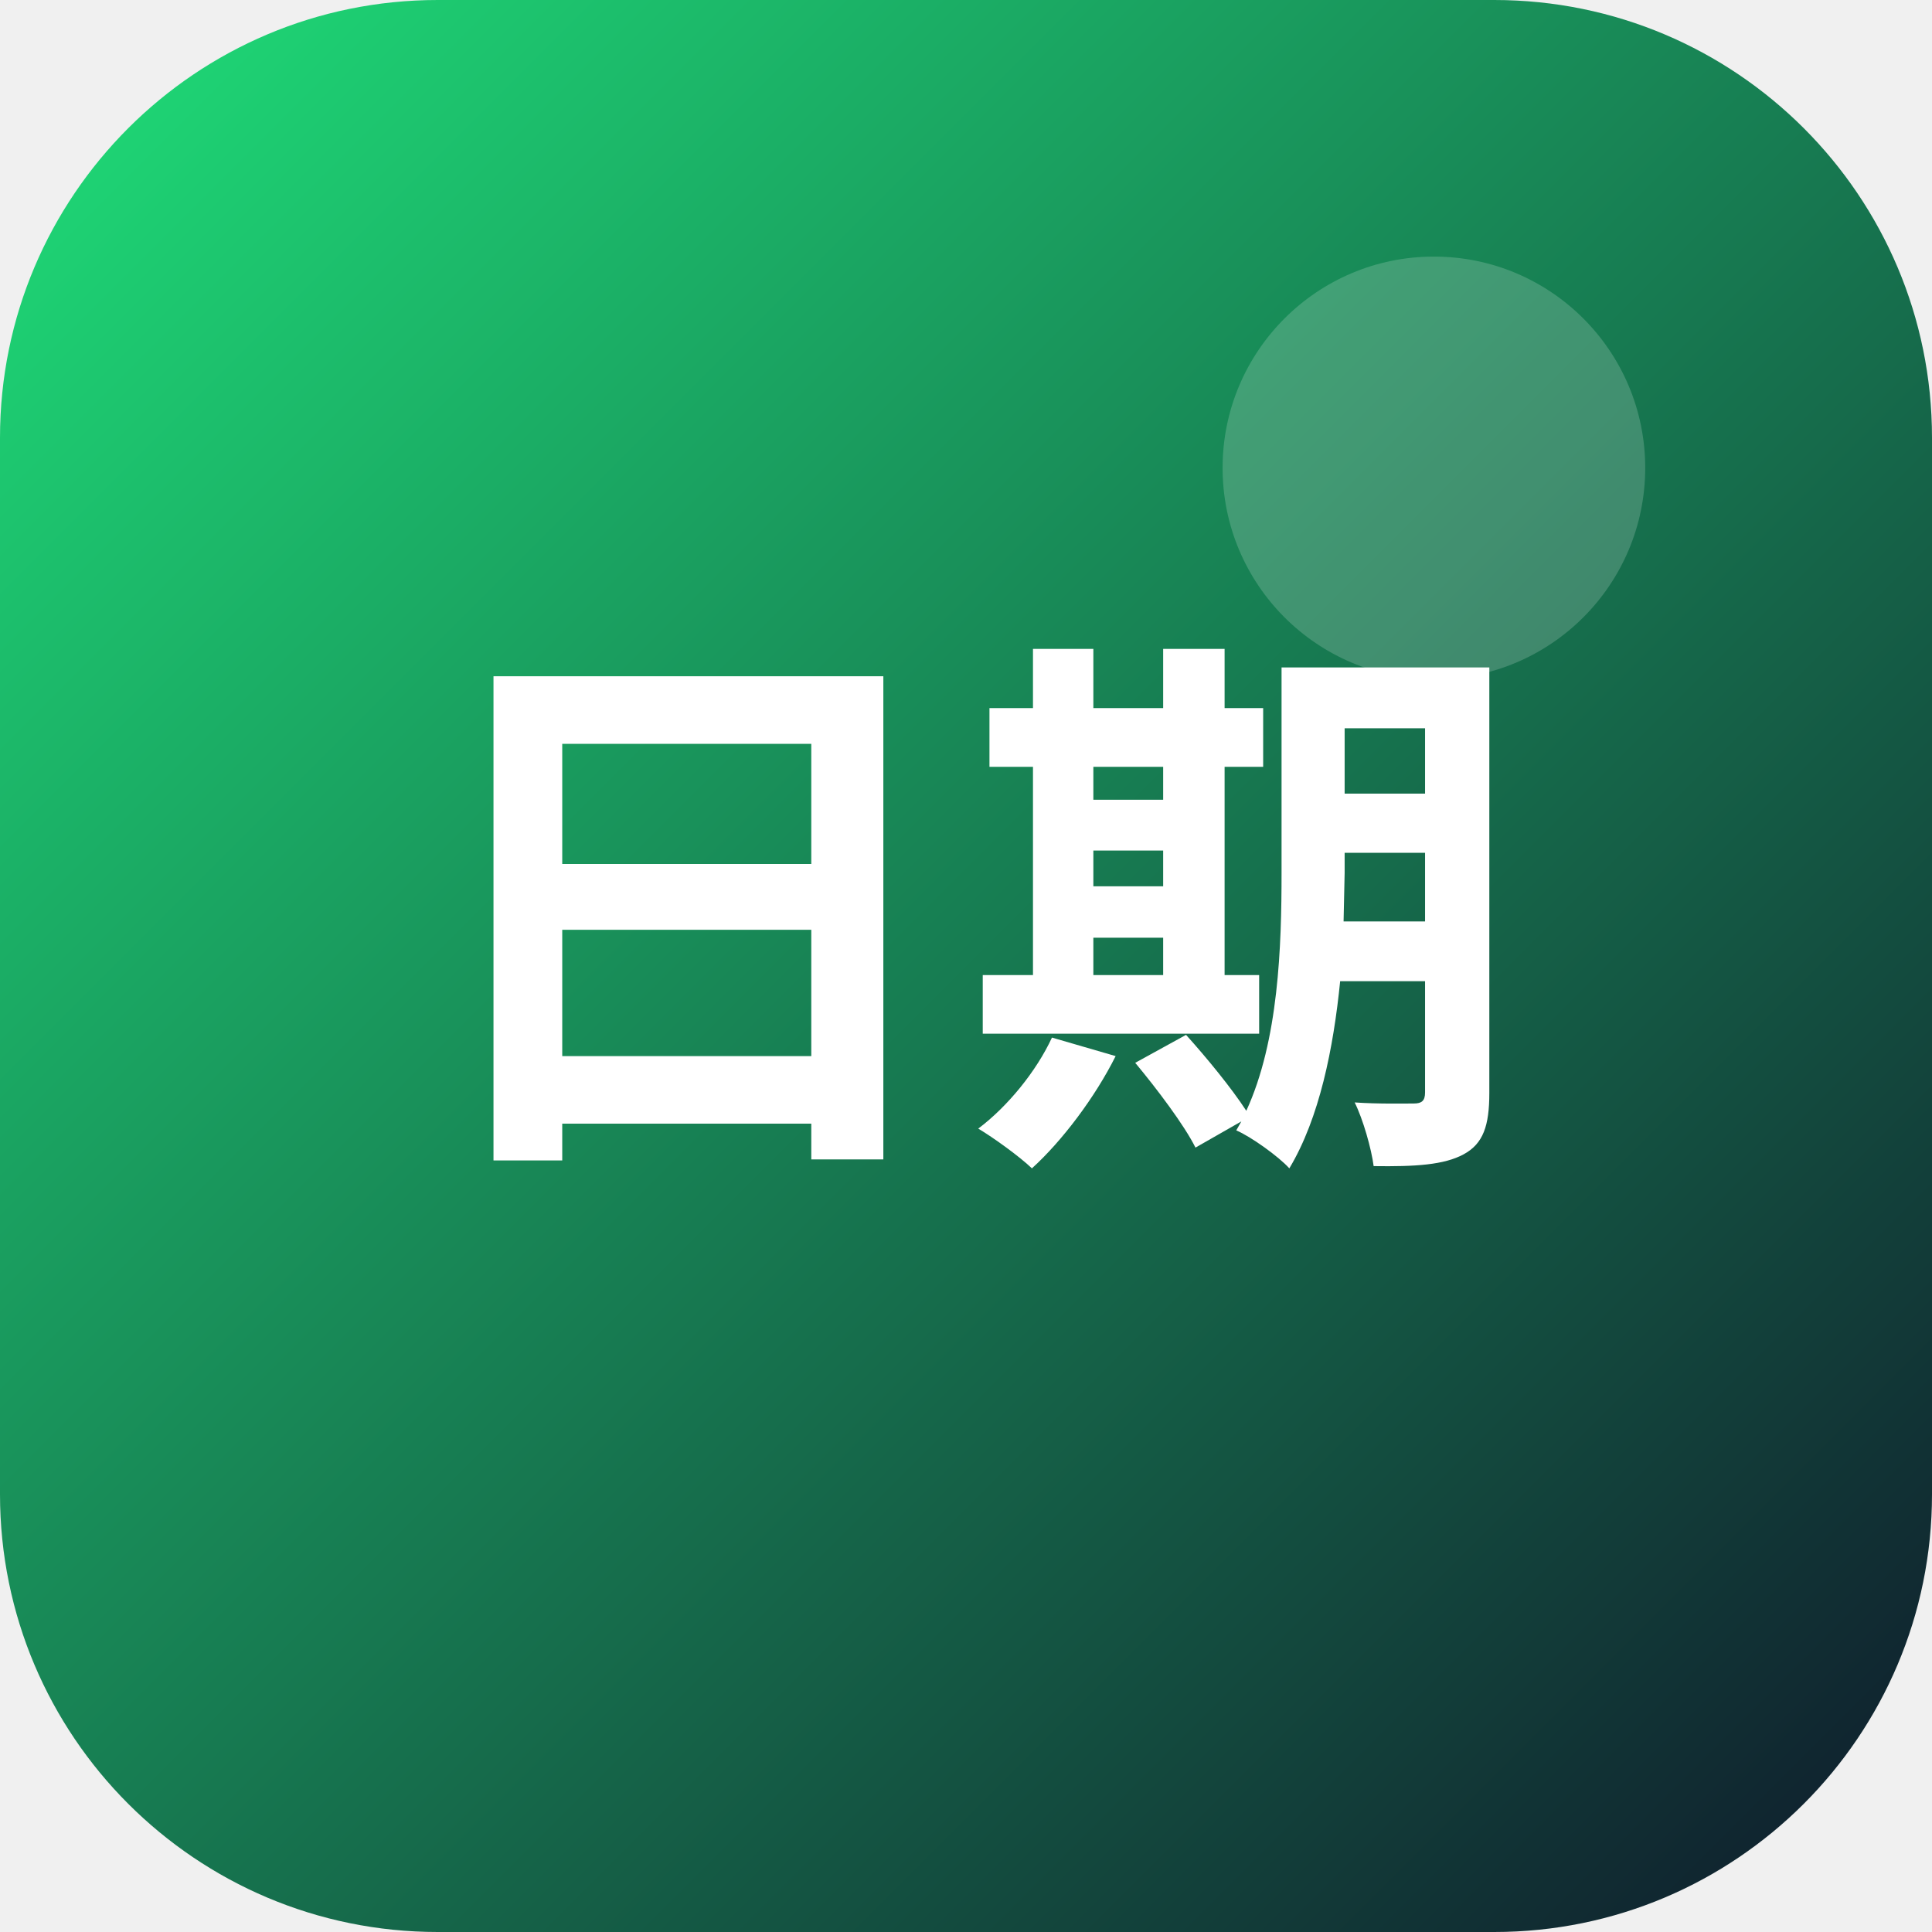
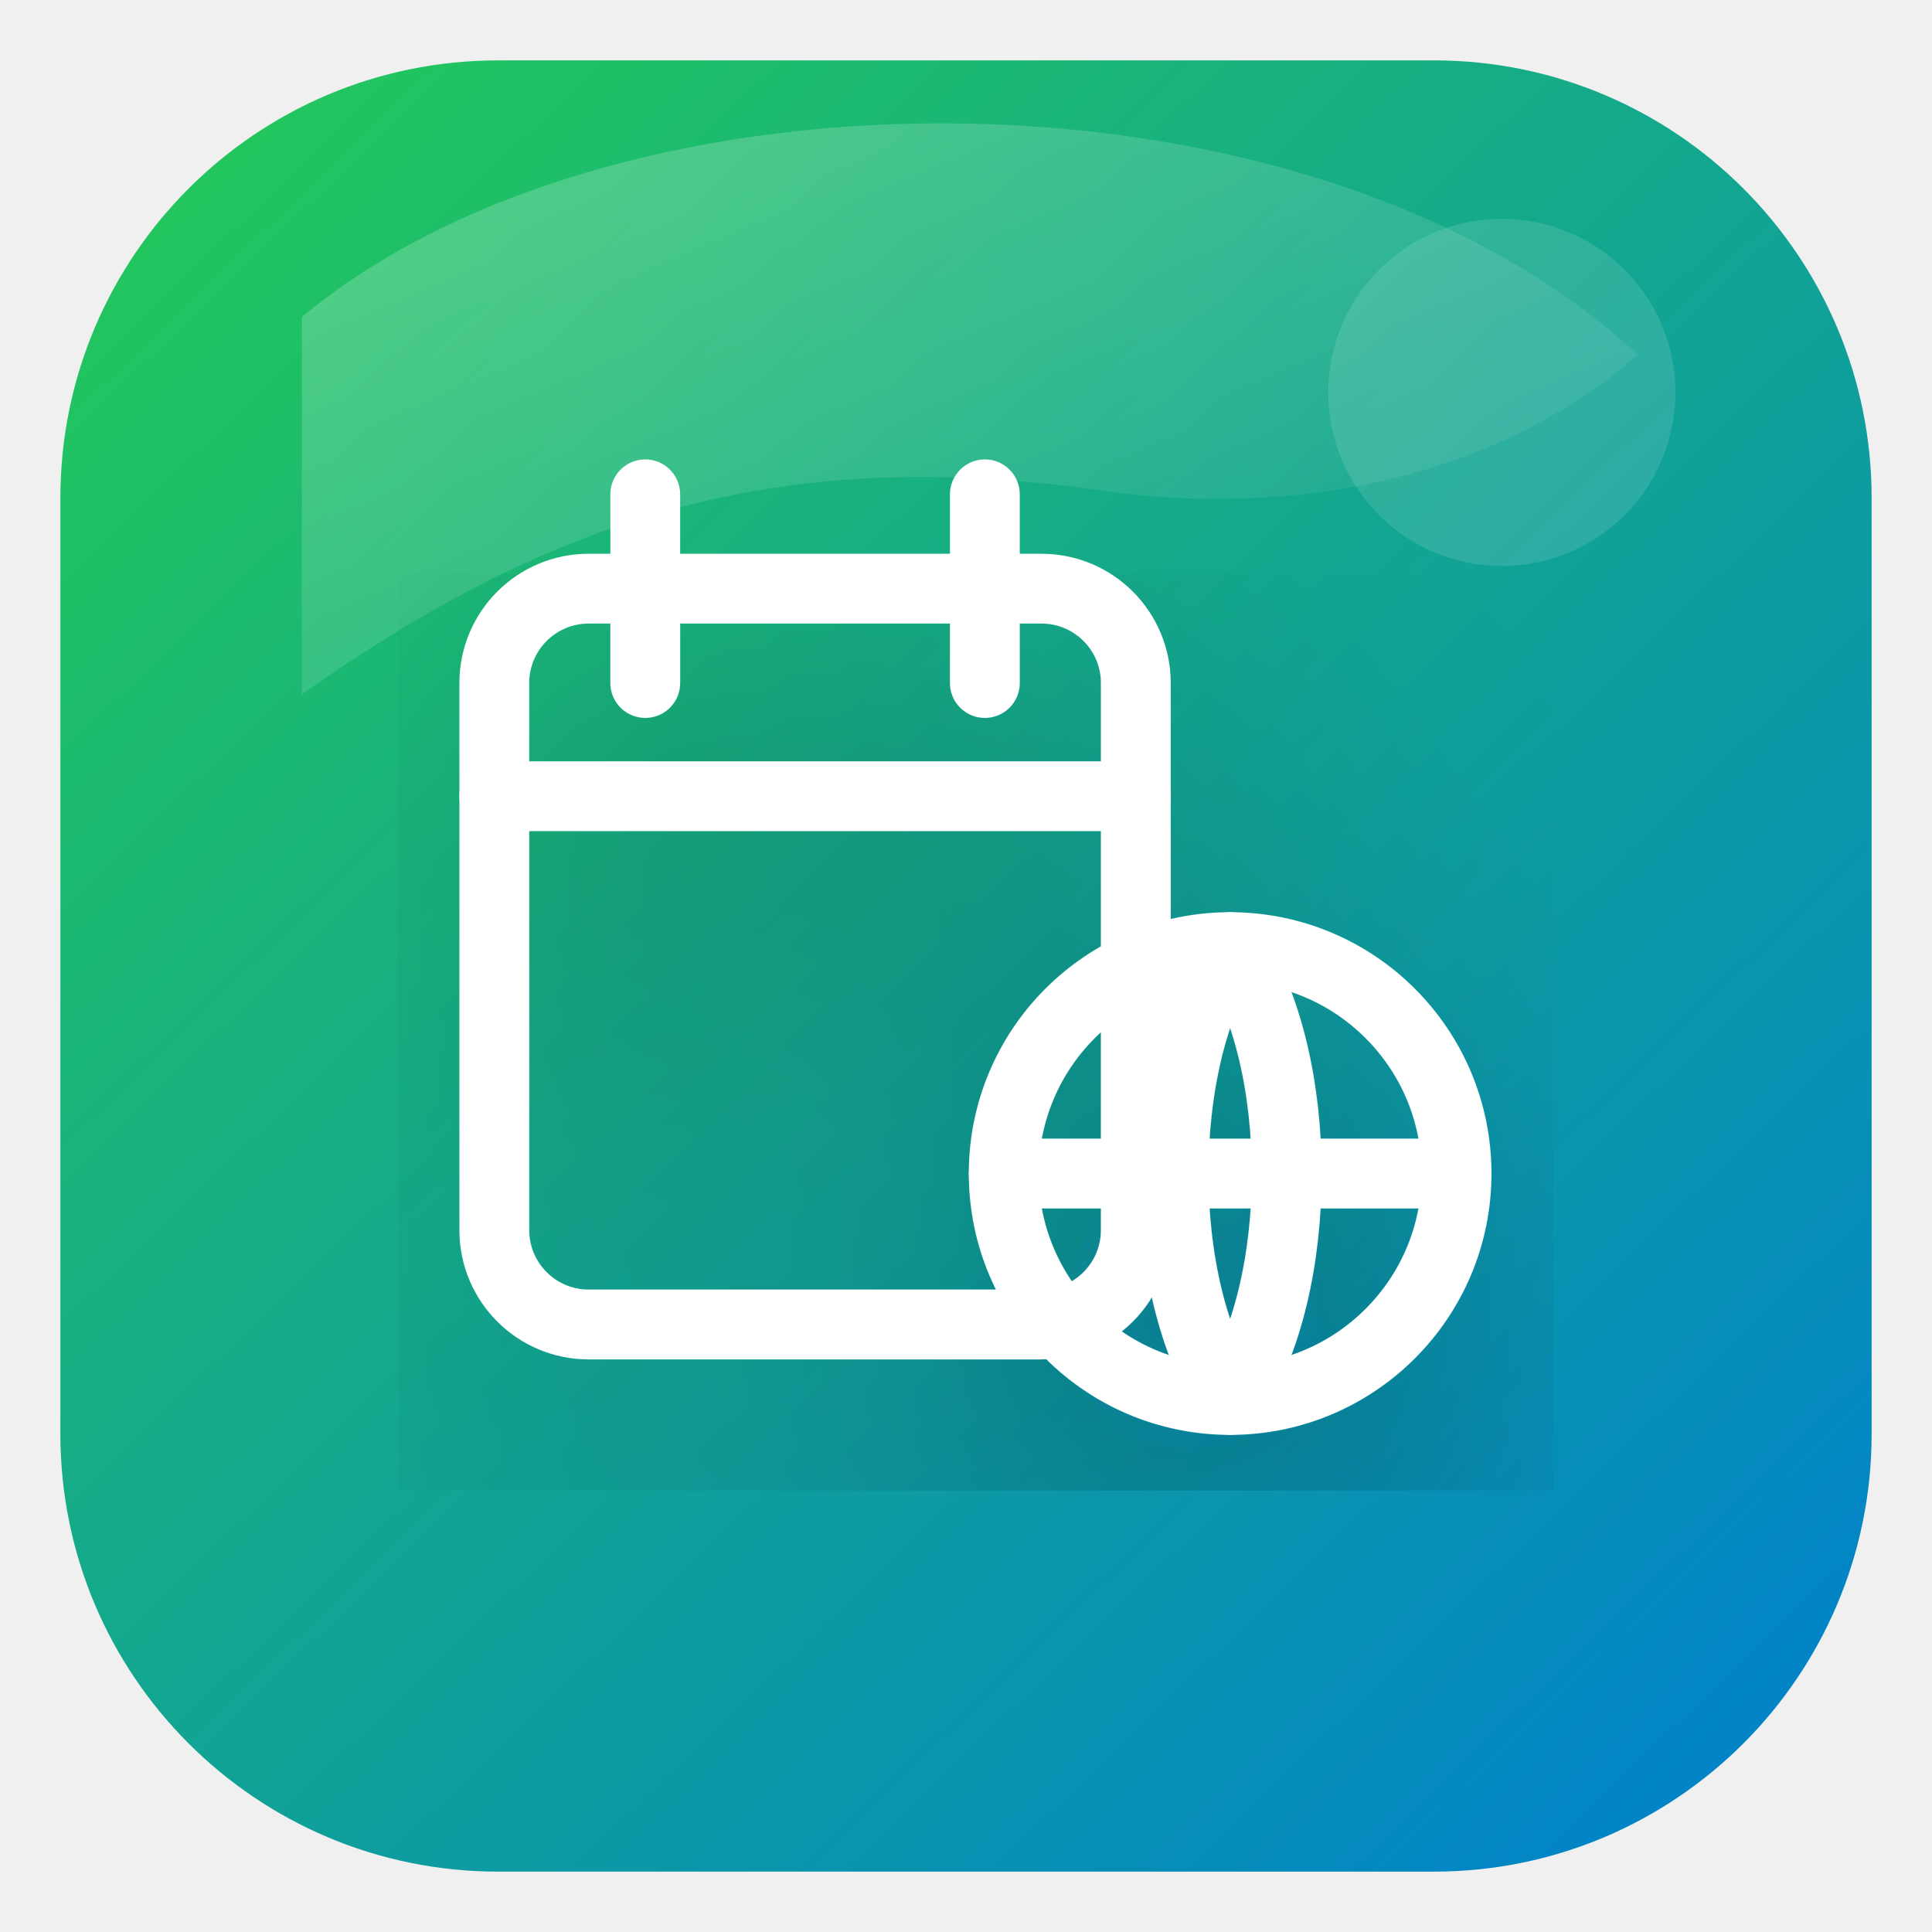
<svg xmlns="http://www.w3.org/2000/svg" width="256" height="256" viewBox="0 0 256 256">
  <defs>
-     <linearGradient id="g" x1="0" y1="0" x2="1" y2="1">
-       <stop stop-color="hsl(148 76% 50%)" />
-       <stop offset="1" stop-color="#0f172a" />
+     <linearGradient id="bg" x1="28" y1="24" x2="228" y2="232" gradientUnits="userSpaceOnUse">
+       <stop stop-color="#22c55e" />
+       <stop offset="1" stop-color="#0284c7" />
    </linearGradient>
+     <linearGradient id="shine" x1="0" y1="0" x2="1" y2="1">
+       <stop stop-color="#fff" stop-opacity=".24" />
+       <stop offset="1" stop-color="#fff" stop-opacity="0" />
+     </linearGradient>
+     <filter id="shadow">
+       <feDropShadow dx="0" dy="9" stdDeviation="10" flood-color="#020617" flood-opacity=".28" />
+     </filter>
  </defs>
-   <rect width="256" height="256" rx="58" fill="url(#g)" />
-   <circle cx="190" cy="62" r="28" fill="rgba(255,255,255,.18)" />
-   <text x="128" y="148" text-anchor="middle" fill="white" font-size="74" font-family="Microsoft YaHei, sans-serif" font-weight="700">日期</text>
+   <rect x="8" y="8" width="240" height="240" rx="58" fill="url(#bg)" />
+   <path d="M40 42c42-35 134-35 177 5-17 15-43 22-71 18-42-6-72 3-106 27z" fill="url(#shine)" />
+   <circle cx="199" cy="52" r="23" fill="#fff" fill-opacity=".12" />
+   <g transform="translate(48 48) scale(2.5)" fill="none" stroke="#fff" stroke-width="3.7" stroke-linecap="round" stroke-linejoin="round" filter="url(#shadow)">
+     <rect x="7" y="12" width="34" height="39" rx="5" />
+     <path d="M7 23h34M15 7v10M33 7v10" />
+     <circle cx="46" cy="43" r="12" />
+     <path d="M34 43h24M46 31c4 6 4 18 0 24M46 31c-4 6-4 18 0 24" />
+   </g>
</svg>
